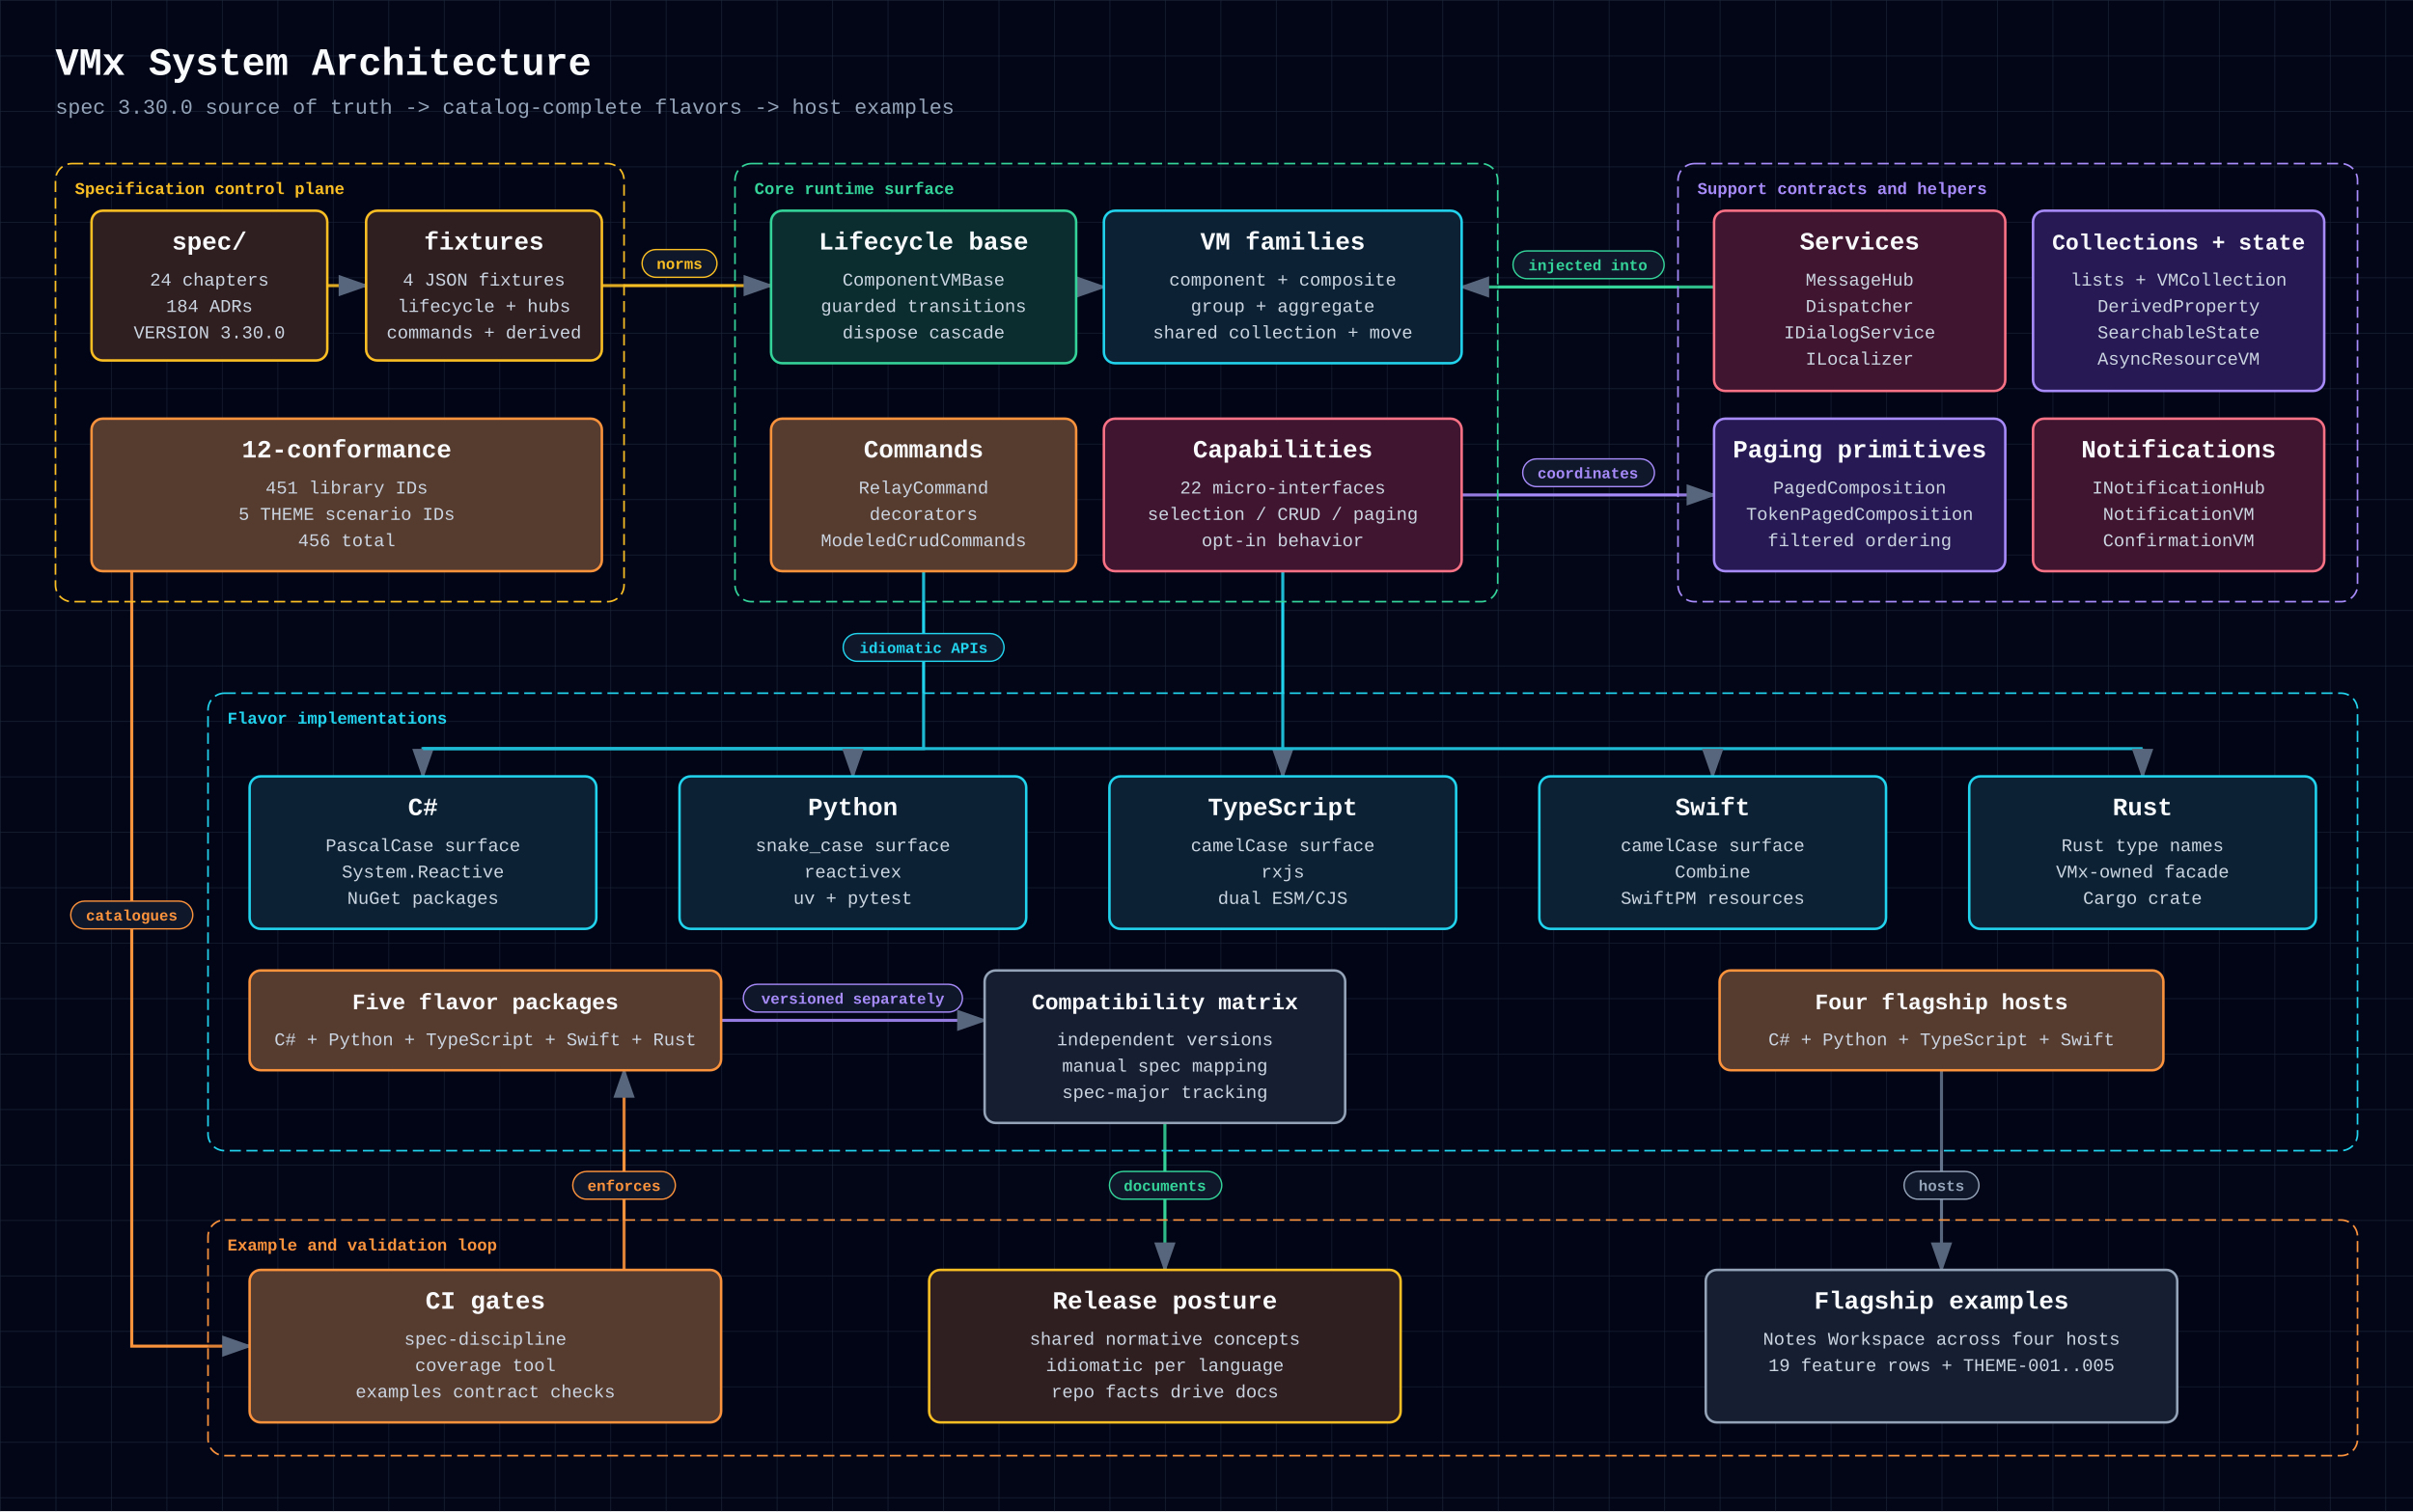
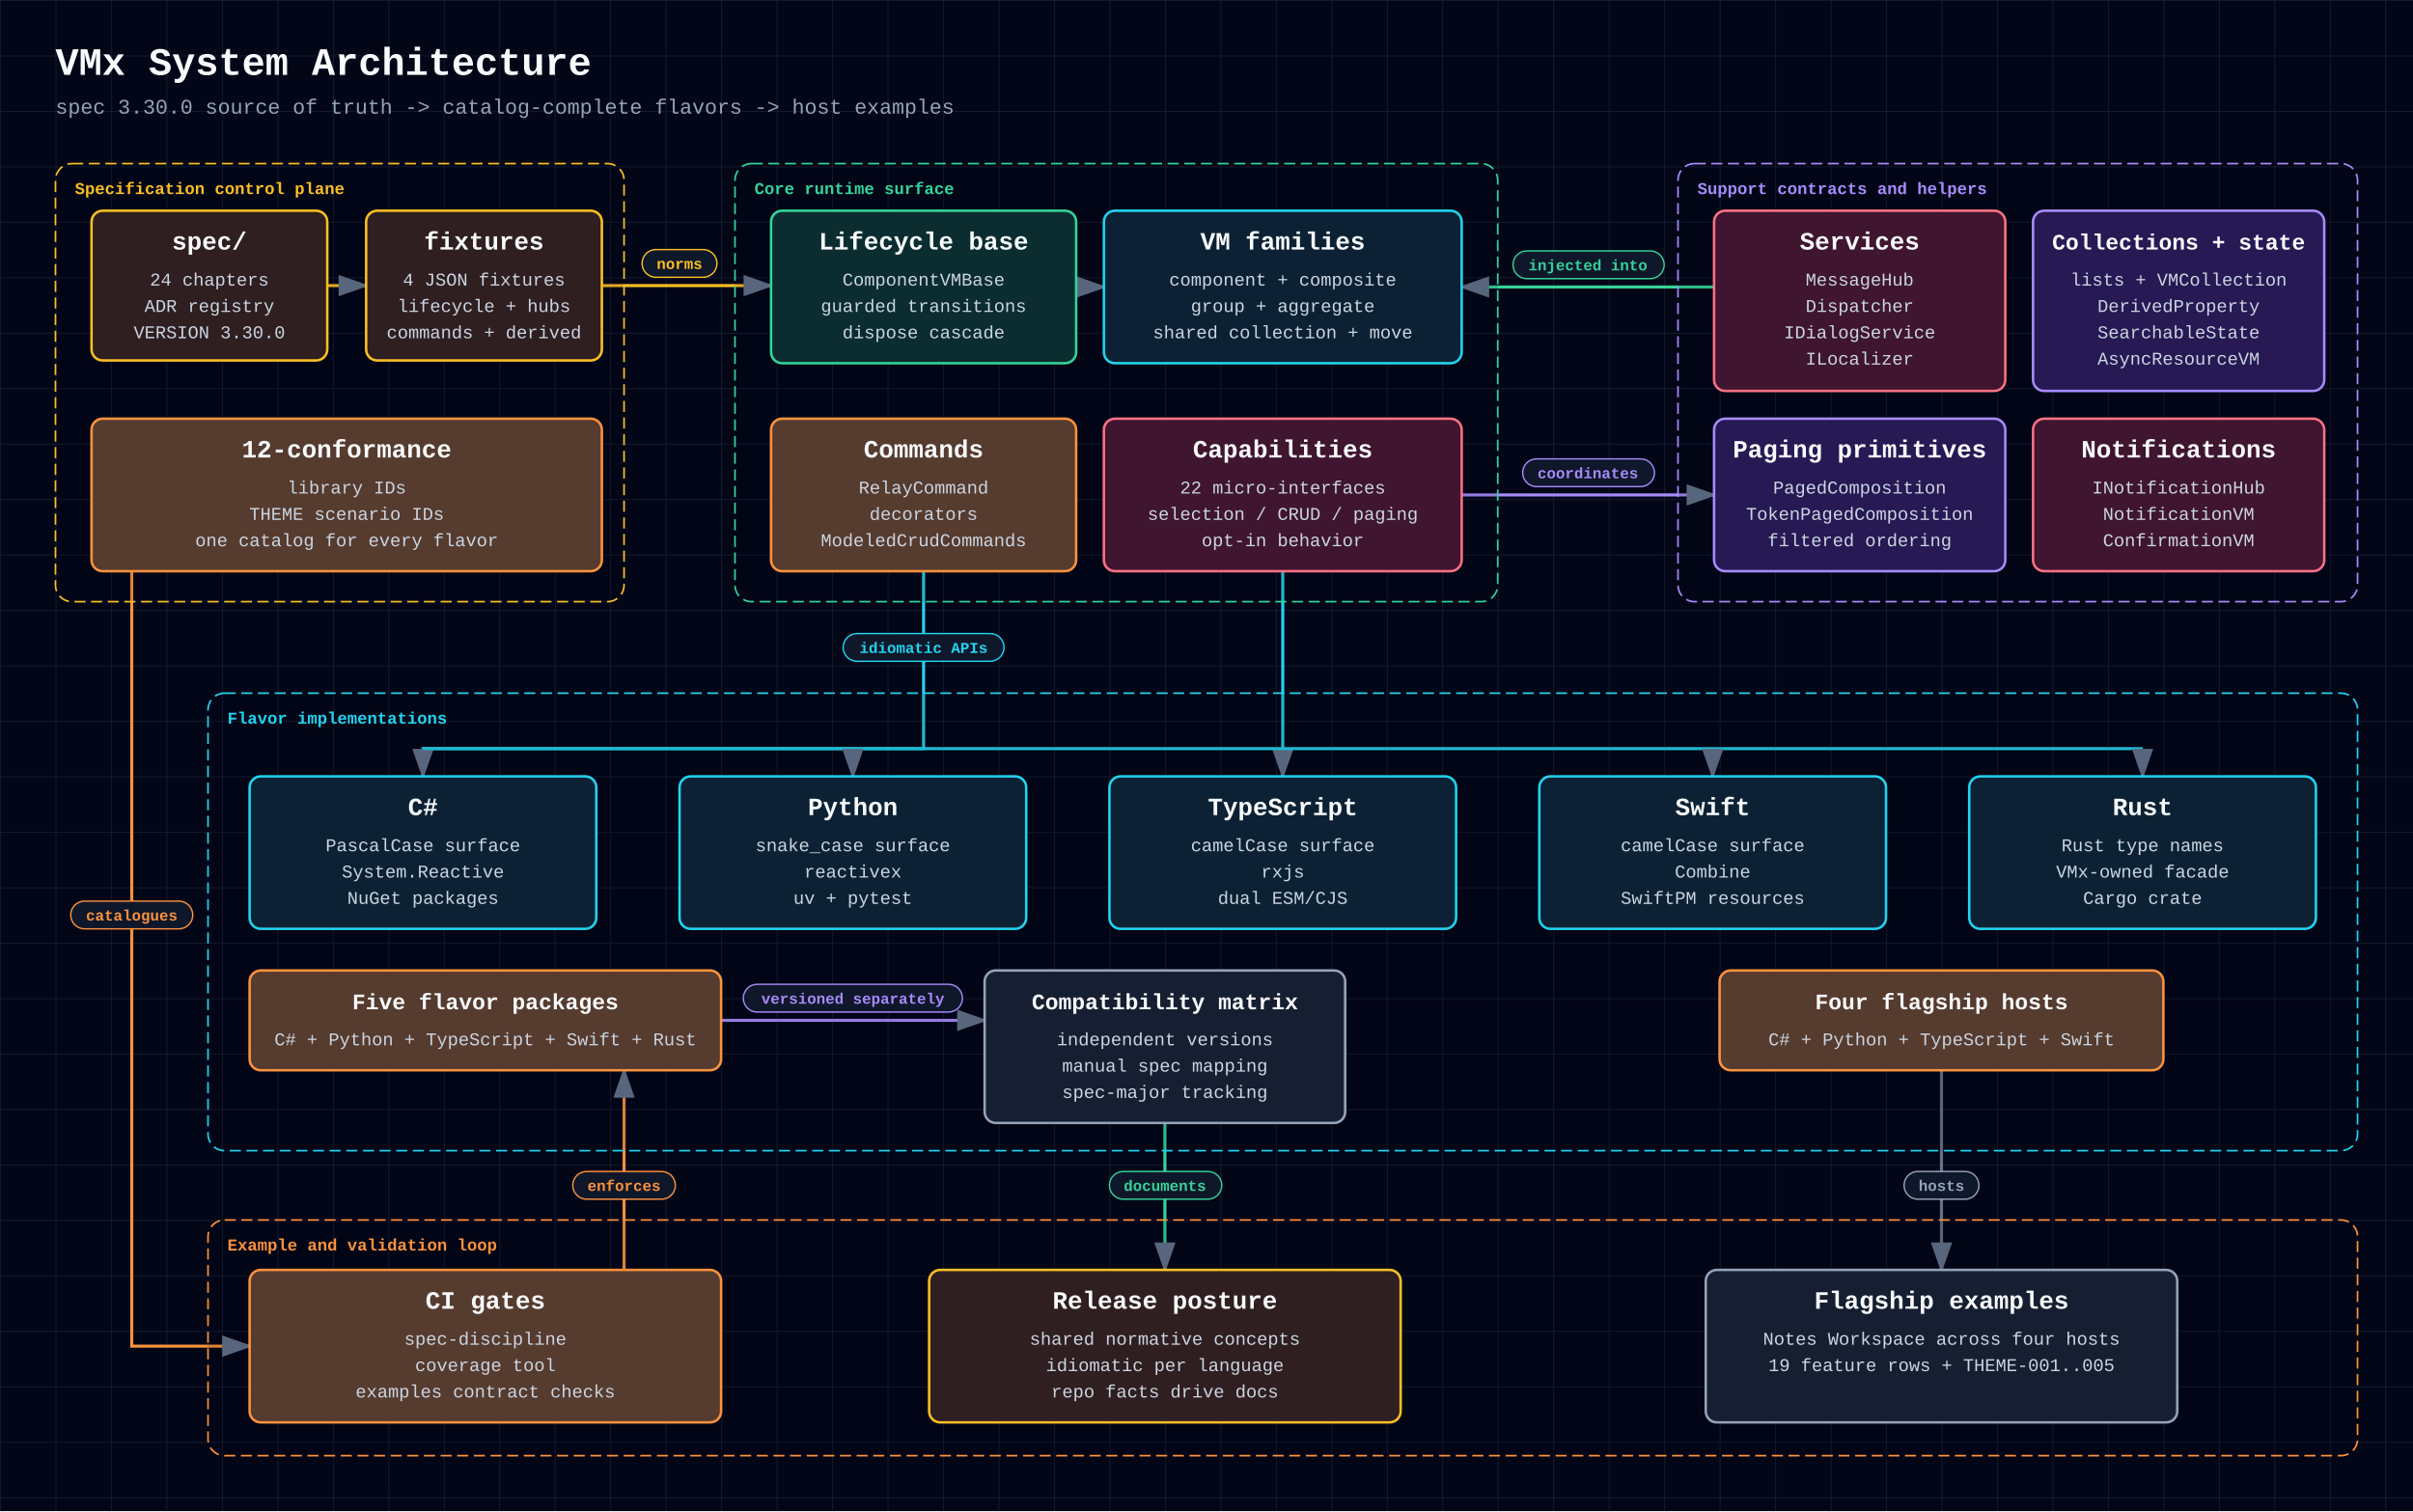
<svg xmlns="http://www.w3.org/2000/svg" width="1740" height="1090" viewBox="0 0 1740 1090" role="img" aria-labelledby="diagram-title diagram-description" style="font-family: 'JetBrains Mono', ui-monospace, SFMono-Regular, Menlo, Monaco, Consolas, 'Liberation Mono', 'Courier New', monospace;">
  <defs>
    <style>
      text { font-family: 'JetBrains Mono', ui-monospace, SFMono-Regular, Menlo, Monaco, Consolas, 'Liberation Mono', 'Courier New', monospace; }
    </style>
    <pattern id="grid" width="40" height="40" patternUnits="userSpaceOnUse">
      <path d="M 40 0 L 0 0 0 40" fill="none" stroke="#1e293b" stroke-width="0.8" />
    </pattern>
    <marker id="arrowhead" markerWidth="10" markerHeight="7" refX="9" refY="3.5" orient="auto">
      <polygon points="0 0, 10 3.5, 0 7" fill="#64748b" />
    </marker>
  </defs>
  <rect width="100%" height="100%" fill="#020617" />
  <rect width="100%" height="100%" fill="url(#grid)" />
  <text x="40" y="54" fill="#f8fafc" font-size="28" font-weight="700" text-anchor="start">VMx System Architecture</text>
  <text x="40" y="82" fill="#94a3b8" font-size="15" font-weight="400" text-anchor="start">spec 3.30.0 source of truth -&gt; catalog-complete flavors -&gt; host examples</text>
  <polyline points="236,206 264,206" fill="none" stroke="#fbbf24" stroke-width="2.2" marker-end="url(#arrowhead)" />
  <polyline points="434,206 556,206" fill="none" stroke="#fbbf24" stroke-width="2.2" marker-end="url(#arrowhead)" />
  <polyline points="776,207 796,207" fill="none" stroke="#22d3ee" stroke-width="2.2" marker-end="url(#arrowhead)" />
  <polyline points="1236,207 1054,207" fill="none" stroke="#34d399" stroke-width="2.2" marker-end="url(#arrowhead)" />
  <polyline points="1054,357 1236,357" fill="none" stroke="#a78bfa" stroke-width="2.2" marker-end="url(#arrowhead)" />
  <polyline points="666,412 666,540 305,540 305,560" fill="none" stroke="#22d3ee" stroke-width="2.2" marker-end="url(#arrowhead)" />
  <polyline points="925,412 925,560" fill="none" stroke="#22d3ee" stroke-width="2.2" marker-end="url(#arrowhead)" />
  <polyline points="305,540 1545,540" fill="none" stroke="#22d3ee" stroke-width="2.2" />
  <polyline points="615,540 615,560" fill="none" stroke="#22d3ee" stroke-width="2.2" marker-end="url(#arrowhead)" />
  <polyline points="1235,540 1235,560" fill="none" stroke="#22d3ee" stroke-width="2.2" marker-end="url(#arrowhead)" />
  <polyline points="1545,540 1545,560" fill="none" stroke="#22d3ee" stroke-width="2.2" marker-end="url(#arrowhead)" />
  <polyline points="95,412 95,971 180,971" fill="none" stroke="#fb923c" stroke-width="2.2" marker-end="url(#arrowhead)" />
  <polyline points="520,736 710,736" fill="none" stroke="#a78bfa" stroke-width="2.2" marker-end="url(#arrowhead)" />
  <polyline points="450,916 450,772" fill="none" stroke="#fb923c" stroke-width="2.2" marker-end="url(#arrowhead)" />
  <polyline points="840,810 840,916" fill="none" stroke="#34d399" stroke-width="2.2" marker-end="url(#arrowhead)" />
  <polyline points="1400,772 1400,916" fill="none" stroke="#64748b" stroke-width="2.2" marker-end="url(#arrowhead)" />
  <rect x="40" y="118" width="410" height="316" rx="12" fill="rgba(2, 6, 23, 0.12)" stroke="#fbbf24" stroke-width="1.2" stroke-dasharray="8 4" />
  <text x="54" y="140" fill="#fbbf24" font-size="12" font-weight="700" text-anchor="start">Specification control plane</text>
  <rect x="530" y="118" width="550" height="316" rx="12" fill="rgba(2, 6, 23, 0.12)" stroke="#34d399" stroke-width="1.2" stroke-dasharray="8 4" />
  <text x="544" y="140" fill="#34d399" font-size="12" font-weight="700" text-anchor="start">Core runtime surface</text>
  <rect x="1210" y="118" width="490" height="316" rx="12" fill="rgba(2, 6, 23, 0.12)" stroke="#a78bfa" stroke-width="1.2" stroke-dasharray="8 4" />
  <text x="1224" y="140" fill="#a78bfa" font-size="12" font-weight="700" text-anchor="start">Support contracts and helpers</text>
  <rect x="150" y="500" width="1550" height="330" rx="12" fill="rgba(2, 6, 23, 0.12)" stroke="#22d3ee" stroke-width="1.2" stroke-dasharray="8 4" />
  <text x="164" y="522" fill="#22d3ee" font-size="12" font-weight="700" text-anchor="start">Flavor implementations</text>
  <rect x="150" y="880" width="1550" height="170" rx="12" fill="rgba(2, 6, 23, 0.12)" stroke="#fb923c" stroke-width="1.2" stroke-dasharray="8 4" />
  <text x="164" y="902" fill="#fb923c" font-size="12" font-weight="700" text-anchor="start">Example and validation loop</text>
  <rect x="66" y="152" width="170" height="108" rx="8" fill="#0f172a" />
  <rect x="66" y="152" width="170" height="108" rx="8" fill="rgba(120, 53, 15, 0.3)" stroke="#fbbf24" stroke-width="1.8" />
  <text x="151" y="180" fill="#f8fafc" font-size="18" font-weight="700" text-anchor="middle">spec/</text>
  <text x="151" y="206" fill="#cbd5e1" font-size="13" font-weight="400" text-anchor="middle">24 chapters</text>
-   <text x="151" y="225" fill="#cbd5e1" font-size="13" font-weight="400" text-anchor="middle">184 ADRs</text>
+   <text x="151" y="225" fill="#cbd5e1" font-size="13" font-weight="400" text-anchor="middle">ADR registry</text>
  <text x="151" y="244" fill="#cbd5e1" font-size="13" font-weight="400" text-anchor="middle">VERSION 3.30.0</text>
  <rect x="264" y="152" width="170" height="108" rx="8" fill="#0f172a" />
  <rect x="264" y="152" width="170" height="108" rx="8" fill="rgba(120, 53, 15, 0.3)" stroke="#fbbf24" stroke-width="1.8" />
  <text x="349" y="180" fill="#f8fafc" font-size="18" font-weight="700" text-anchor="middle">fixtures</text>
  <text x="349" y="206" fill="#cbd5e1" font-size="13" font-weight="400" text-anchor="middle">4 JSON fixtures</text>
  <text x="349" y="225" fill="#cbd5e1" font-size="13" font-weight="400" text-anchor="middle">lifecycle + hubs</text>
  <text x="349" y="244" fill="#cbd5e1" font-size="13" font-weight="400" text-anchor="middle">commands + derived</text>
  <rect x="66" y="302" width="368" height="110" rx="8" fill="#0f172a" />
  <rect x="66" y="302" width="368" height="110" rx="8" fill="rgba(251, 146, 60, 0.3)" stroke="#fb923c" stroke-width="1.8" />
  <text x="250" y="330" fill="#f8fafc" font-size="18" font-weight="700" text-anchor="middle">12-conformance</text>
-   <text x="250" y="356" fill="#cbd5e1" font-size="13" font-weight="400" text-anchor="middle">451 library IDs</text>
-   <text x="250" y="375" fill="#cbd5e1" font-size="13" font-weight="400" text-anchor="middle">5 THEME scenario IDs</text>
-   <text x="250" y="394" fill="#cbd5e1" font-size="13" font-weight="400" text-anchor="middle">456 total</text>
+   <text x="250" y="356" fill="#cbd5e1" font-size="13" font-weight="400" text-anchor="middle">library IDs</text>
+   <text x="250" y="375" fill="#cbd5e1" font-size="13" font-weight="400" text-anchor="middle">THEME scenario IDs</text>
+   <text x="250" y="394" fill="#cbd5e1" font-size="13" font-weight="400" text-anchor="middle">one catalog for every flavor</text>
  <rect x="556" y="152" width="220" height="110" rx="8" fill="#0f172a" />
  <rect x="556" y="152" width="220" height="110" rx="8" fill="rgba(6, 78, 59, 0.4)" stroke="#34d399" stroke-width="1.8" />
  <text x="666" y="180" fill="#f8fafc" font-size="18" font-weight="700" text-anchor="middle">Lifecycle base</text>
  <text x="666" y="206" fill="#cbd5e1" font-size="13" font-weight="400" text-anchor="middle">ComponentVMBase</text>
  <text x="666" y="225" fill="#cbd5e1" font-size="13" font-weight="400" text-anchor="middle">guarded transitions</text>
  <text x="666" y="244" fill="#cbd5e1" font-size="13" font-weight="400" text-anchor="middle">dispose cascade</text>
  <rect x="796" y="152" width="258" height="110" rx="8" fill="#0f172a" />
  <rect x="796" y="152" width="258" height="110" rx="8" fill="rgba(8, 51, 68, 0.4)" stroke="#22d3ee" stroke-width="1.8" />
  <text x="925" y="180" fill="#f8fafc" font-size="18" font-weight="700" text-anchor="middle">VM families</text>
  <text x="925" y="206" fill="#cbd5e1" font-size="13" font-weight="400" text-anchor="middle">component + composite</text>
  <text x="925" y="225" fill="#cbd5e1" font-size="13" font-weight="400" text-anchor="middle">group + aggregate</text>
  <text x="925" y="244" fill="#cbd5e1" font-size="13" font-weight="400" text-anchor="middle">shared collection + move</text>
  <rect x="556" y="302" width="220" height="110" rx="8" fill="#0f172a" />
  <rect x="556" y="302" width="220" height="110" rx="8" fill="rgba(251, 146, 60, 0.3)" stroke="#fb923c" stroke-width="1.8" />
  <text x="666" y="330" fill="#f8fafc" font-size="18" font-weight="700" text-anchor="middle">Commands</text>
  <text x="666" y="356" fill="#cbd5e1" font-size="13" font-weight="400" text-anchor="middle">RelayCommand</text>
  <text x="666" y="375" fill="#cbd5e1" font-size="13" font-weight="400" text-anchor="middle">decorators</text>
  <text x="666" y="394" fill="#cbd5e1" font-size="13" font-weight="400" text-anchor="middle">ModeledCrudCommands</text>
  <rect x="796" y="302" width="258" height="110" rx="8" fill="#0f172a" />
  <rect x="796" y="302" width="258" height="110" rx="8" fill="rgba(136, 19, 55, 0.4)" stroke="#fb7185" stroke-width="1.8" />
  <text x="925" y="330" fill="#f8fafc" font-size="18" font-weight="700" text-anchor="middle">Capabilities</text>
  <text x="925" y="356" fill="#cbd5e1" font-size="13" font-weight="400" text-anchor="middle">22 micro-interfaces</text>
  <text x="925" y="375" fill="#cbd5e1" font-size="13" font-weight="400" text-anchor="middle">selection / CRUD / paging</text>
  <text x="925" y="394" fill="#cbd5e1" font-size="13" font-weight="400" text-anchor="middle">opt-in behavior</text>
  <rect x="1236" y="152" width="210" height="130" rx="8" fill="#0f172a" />
  <rect x="1236" y="152" width="210" height="130" rx="8" fill="rgba(136, 19, 55, 0.4)" stroke="#fb7185" stroke-width="1.8" />
  <text x="1341" y="180" fill="#f8fafc" font-size="18" font-weight="700" text-anchor="middle">Services</text>
  <text x="1341" y="206" fill="#cbd5e1" font-size="13" font-weight="400" text-anchor="middle">MessageHub</text>
  <text x="1341" y="225" fill="#cbd5e1" font-size="13" font-weight="400" text-anchor="middle">Dispatcher</text>
  <text x="1341" y="244" fill="#cbd5e1" font-size="13" font-weight="400" text-anchor="middle">IDialogService</text>
  <text x="1341" y="263" fill="#cbd5e1" font-size="13" font-weight="400" text-anchor="middle">ILocalizer</text>
  <rect x="1466" y="152" width="210" height="130" rx="8" fill="#0f172a" />
  <rect x="1466" y="152" width="210" height="130" rx="8" fill="rgba(76, 29, 149, 0.4)" stroke="#a78bfa" stroke-width="1.8" />
  <text x="1571" y="180" fill="#f8fafc" font-size="16" font-weight="700" text-anchor="middle">Collections + state</text>
  <text x="1571" y="206" fill="#cbd5e1" font-size="13" font-weight="400" text-anchor="middle">lists + VMCollection</text>
  <text x="1571" y="225" fill="#cbd5e1" font-size="13" font-weight="400" text-anchor="middle">DerivedProperty</text>
  <text x="1571" y="244" fill="#cbd5e1" font-size="13" font-weight="400" text-anchor="middle">SearchableState</text>
  <text x="1571" y="263" fill="#cbd5e1" font-size="13" font-weight="400" text-anchor="middle">AsyncResourceVM</text>
  <rect x="1236" y="302" width="210" height="110" rx="8" fill="#0f172a" />
  <rect x="1236" y="302" width="210" height="110" rx="8" fill="rgba(76, 29, 149, 0.4)" stroke="#a78bfa" stroke-width="1.8" />
  <text x="1341" y="330" fill="#f8fafc" font-size="17.93" font-weight="700" text-anchor="middle">Paging primitives</text>
  <text x="1341" y="356" fill="#cbd5e1" font-size="13" font-weight="400" text-anchor="middle">PagedComposition</text>
  <text x="1341" y="375" fill="#cbd5e1" font-size="13" font-weight="400" text-anchor="middle">TokenPagedComposition</text>
  <text x="1341" y="394" fill="#cbd5e1" font-size="13" font-weight="400" text-anchor="middle">filtered ordering</text>
  <rect x="1466" y="302" width="210" height="110" rx="8" fill="#0f172a" />
  <rect x="1466" y="302" width="210" height="110" rx="8" fill="rgba(136, 19, 55, 0.4)" stroke="#fb7185" stroke-width="1.8" />
  <text x="1571" y="330" fill="#f8fafc" font-size="18" font-weight="700" text-anchor="middle">Notifications</text>
  <text x="1571" y="356" fill="#cbd5e1" font-size="13" font-weight="400" text-anchor="middle">INotificationHub</text>
  <text x="1571" y="375" fill="#cbd5e1" font-size="13" font-weight="400" text-anchor="middle">NotificationVM</text>
  <text x="1571" y="394" fill="#cbd5e1" font-size="13" font-weight="400" text-anchor="middle">ConfirmationVM</text>
  <rect x="180" y="560" width="250" height="110" rx="8" fill="#0f172a" />
  <rect x="180" y="560" width="250" height="110" rx="8" fill="rgba(8, 51, 68, 0.4)" stroke="#22d3ee" stroke-width="1.8" />
  <text x="305" y="588" fill="#f8fafc" font-size="18" font-weight="700" text-anchor="middle">C#</text>
  <text x="305" y="614" fill="#cbd5e1" font-size="13" font-weight="400" text-anchor="middle">PascalCase surface</text>
  <text x="305" y="633" fill="#cbd5e1" font-size="13" font-weight="400" text-anchor="middle">System.Reactive</text>
  <text x="305" y="652" fill="#cbd5e1" font-size="13" font-weight="400" text-anchor="middle">NuGet packages</text>
  <rect x="490" y="560" width="250" height="110" rx="8" fill="#0f172a" />
  <rect x="490" y="560" width="250" height="110" rx="8" fill="rgba(8, 51, 68, 0.4)" stroke="#22d3ee" stroke-width="1.8" />
  <text x="615" y="588" fill="#f8fafc" font-size="18" font-weight="700" text-anchor="middle">Python</text>
  <text x="615" y="614" fill="#cbd5e1" font-size="13" font-weight="400" text-anchor="middle">snake_case surface</text>
  <text x="615" y="633" fill="#cbd5e1" font-size="13" font-weight="400" text-anchor="middle">reactivex</text>
  <text x="615" y="652" fill="#cbd5e1" font-size="13" font-weight="400" text-anchor="middle">uv + pytest</text>
  <rect x="800" y="560" width="250" height="110" rx="8" fill="#0f172a" />
  <rect x="800" y="560" width="250" height="110" rx="8" fill="rgba(8, 51, 68, 0.4)" stroke="#22d3ee" stroke-width="1.8" />
  <text x="925" y="588" fill="#f8fafc" font-size="18" font-weight="700" text-anchor="middle">TypeScript</text>
  <text x="925" y="614" fill="#cbd5e1" font-size="13" font-weight="400" text-anchor="middle">camelCase surface</text>
  <text x="925" y="633" fill="#cbd5e1" font-size="13" font-weight="400" text-anchor="middle">rxjs</text>
  <text x="925" y="652" fill="#cbd5e1" font-size="13" font-weight="400" text-anchor="middle">dual ESM/CJS</text>
  <rect x="1110" y="560" width="250" height="110" rx="8" fill="#0f172a" />
  <rect x="1110" y="560" width="250" height="110" rx="8" fill="rgba(8, 51, 68, 0.4)" stroke="#22d3ee" stroke-width="1.8" />
  <text x="1235" y="588" fill="#f8fafc" font-size="18" font-weight="700" text-anchor="middle">Swift</text>
  <text x="1235" y="614" fill="#cbd5e1" font-size="13" font-weight="400" text-anchor="middle">camelCase surface</text>
  <text x="1235" y="633" fill="#cbd5e1" font-size="13" font-weight="400" text-anchor="middle">Combine</text>
  <text x="1235" y="652" fill="#cbd5e1" font-size="13" font-weight="400" text-anchor="middle">SwiftPM resources</text>
  <rect x="1420" y="560" width="250" height="110" rx="8" fill="#0f172a" />
  <rect x="1420" y="560" width="250" height="110" rx="8" fill="rgba(8, 51, 68, 0.4)" stroke="#22d3ee" stroke-width="1.8" />
  <text x="1545" y="588" fill="#f8fafc" font-size="18" font-weight="700" text-anchor="middle">Rust</text>
  <text x="1545" y="614" fill="#cbd5e1" font-size="13" font-weight="400" text-anchor="middle">Rust type names</text>
  <text x="1545" y="633" fill="#cbd5e1" font-size="13" font-weight="400" text-anchor="middle">VMx-owned facade</text>
  <text x="1545" y="652" fill="#cbd5e1" font-size="13" font-weight="400" text-anchor="middle">Cargo crate</text>
  <rect x="180" y="700" width="340" height="72" rx="8" fill="#0f172a" />
  <rect x="180" y="700" width="340" height="72" rx="8" fill="rgba(251, 146, 60, 0.3)" stroke="#fb923c" stroke-width="1.8" />
  <text x="350" y="728" fill="#f8fafc" font-size="16" font-weight="700" text-anchor="middle">Five flavor packages</text>
  <text x="350" y="754" fill="#cbd5e1" font-size="13" font-weight="400" text-anchor="middle">C# + Python + TypeScript + Swift + Rust</text>
  <rect x="710" y="700" width="260" height="110" rx="8" fill="#0f172a" />
  <rect x="710" y="700" width="260" height="110" rx="8" fill="rgba(30, 41, 59, 0.5)" stroke="#94a3b8" stroke-width="1.8" />
  <text x="840" y="728" fill="#f8fafc" font-size="16" font-weight="700" text-anchor="middle">Compatibility matrix</text>
  <text x="840" y="754" fill="#cbd5e1" font-size="13" font-weight="400" text-anchor="middle">independent versions</text>
  <text x="840" y="773" fill="#cbd5e1" font-size="13" font-weight="400" text-anchor="middle">manual spec mapping</text>
  <text x="840" y="792" fill="#cbd5e1" font-size="13" font-weight="400" text-anchor="middle">spec-major tracking</text>
  <rect x="1240" y="700" width="320" height="72" rx="8" fill="#0f172a" />
  <rect x="1240" y="700" width="320" height="72" rx="8" fill="rgba(251, 146, 60, 0.3)" stroke="#fb923c" stroke-width="1.8" />
  <text x="1400" y="728" fill="#f8fafc" font-size="16" font-weight="700" text-anchor="middle">Four flagship hosts</text>
  <text x="1400" y="754" fill="#cbd5e1" font-size="13" font-weight="400" text-anchor="middle">C# + Python + TypeScript + Swift</text>
  <rect x="180" y="916" width="340" height="110" rx="8" fill="#0f172a" />
  <rect x="180" y="916" width="340" height="110" rx="8" fill="rgba(251, 146, 60, 0.3)" stroke="#fb923c" stroke-width="1.8" />
  <text x="350" y="944" fill="#f8fafc" font-size="18" font-weight="700" text-anchor="middle">CI gates</text>
  <text x="350" y="970" fill="#cbd5e1" font-size="13" font-weight="400" text-anchor="middle">spec-discipline</text>
  <text x="350" y="989" fill="#cbd5e1" font-size="13" font-weight="400" text-anchor="middle">coverage tool</text>
  <text x="350" y="1008" fill="#cbd5e1" font-size="13" font-weight="400" text-anchor="middle">examples contract checks</text>
  <rect x="670" y="916" width="340" height="110" rx="8" fill="#0f172a" />
  <rect x="670" y="916" width="340" height="110" rx="8" fill="rgba(120, 53, 15, 0.3)" stroke="#fbbf24" stroke-width="1.8" />
  <text x="840" y="944" fill="#f8fafc" font-size="18" font-weight="700" text-anchor="middle">Release posture</text>
  <text x="840" y="970" fill="#cbd5e1" font-size="13" font-weight="400" text-anchor="middle">shared normative concepts</text>
  <text x="840" y="989" fill="#cbd5e1" font-size="13" font-weight="400" text-anchor="middle">idiomatic per language</text>
  <text x="840" y="1008" fill="#cbd5e1" font-size="13" font-weight="400" text-anchor="middle">repo facts drive docs</text>
  <rect x="1230" y="916" width="340" height="110" rx="8" fill="#0f172a" />
  <rect x="1230" y="916" width="340" height="110" rx="8" fill="rgba(30, 41, 59, 0.5)" stroke="#94a3b8" stroke-width="1.8" />
  <text x="1400" y="944" fill="#f8fafc" font-size="18" font-weight="700" text-anchor="middle">Flagship examples</text>
  <text x="1400" y="970" fill="#cbd5e1" font-size="13" font-weight="400" text-anchor="middle">Notes Workspace across four hosts</text>
  <text x="1400" y="989" fill="#cbd5e1" font-size="13" font-weight="400" text-anchor="middle">19 feature rows + THEME-001..005</text>
  <rect x="463" y="180" width="54" height="20" rx="10" fill="#0f172a" stroke="#fbbf24" stroke-width="1" />
  <text x="490" y="194" fill="#fbbf24" font-size="11" font-weight="700" text-anchor="middle">norms</text>
  <rect x="1091" y="181" width="109" height="20" rx="10" fill="#0f172a" stroke="#34d399" stroke-width="1" />
  <text x="1145" y="195" fill="#34d399" font-size="11" font-weight="700" text-anchor="middle">injected into</text>
  <rect x="1098" y="331" width="95" height="20" rx="10" fill="#0f172a" stroke="#a78bfa" stroke-width="1" />
  <text x="1145" y="345" fill="#a78bfa" font-size="11" font-weight="700" text-anchor="middle">coordinates</text>
  <rect x="608" y="457" width="116" height="20" rx="10" fill="#0f172a" stroke="#22d3ee" stroke-width="1" />
  <text x="666" y="471" fill="#22d3ee" font-size="11" font-weight="700" text-anchor="middle">idiomatic APIs</text>
  <rect x="51" y="650" width="88" height="20" rx="10" fill="#0f172a" stroke="#fb923c" stroke-width="1" />
  <text x="95" y="664" fill="#fb923c" font-size="11" font-weight="700" text-anchor="middle">catalogues</text>
  <rect x="536" y="710" width="158" height="20" rx="10" fill="#0f172a" stroke="#a78bfa" stroke-width="1" />
  <text x="615" y="724" fill="#a78bfa" font-size="11" font-weight="700" text-anchor="middle">versioned separately</text>
  <rect x="413" y="845" width="74" height="20" rx="10" fill="#0f172a" stroke="#fb923c" stroke-width="1" />
  <text x="450" y="859" fill="#fb923c" font-size="11" font-weight="700" text-anchor="middle">enforces</text>
  <rect x="800" y="845" width="81" height="20" rx="10" fill="#0f172a" stroke="#34d399" stroke-width="1" />
  <text x="840" y="859" fill="#34d399" font-size="11" font-weight="700" text-anchor="middle">documents</text>
  <rect x="1373" y="845" width="54" height="20" rx="10" fill="#0f172a" stroke="#94a3b8" stroke-width="1" />
  <text x="1400" y="859" fill="#94a3b8" font-size="11" font-weight="700" text-anchor="middle">hosts</text>
</svg>
